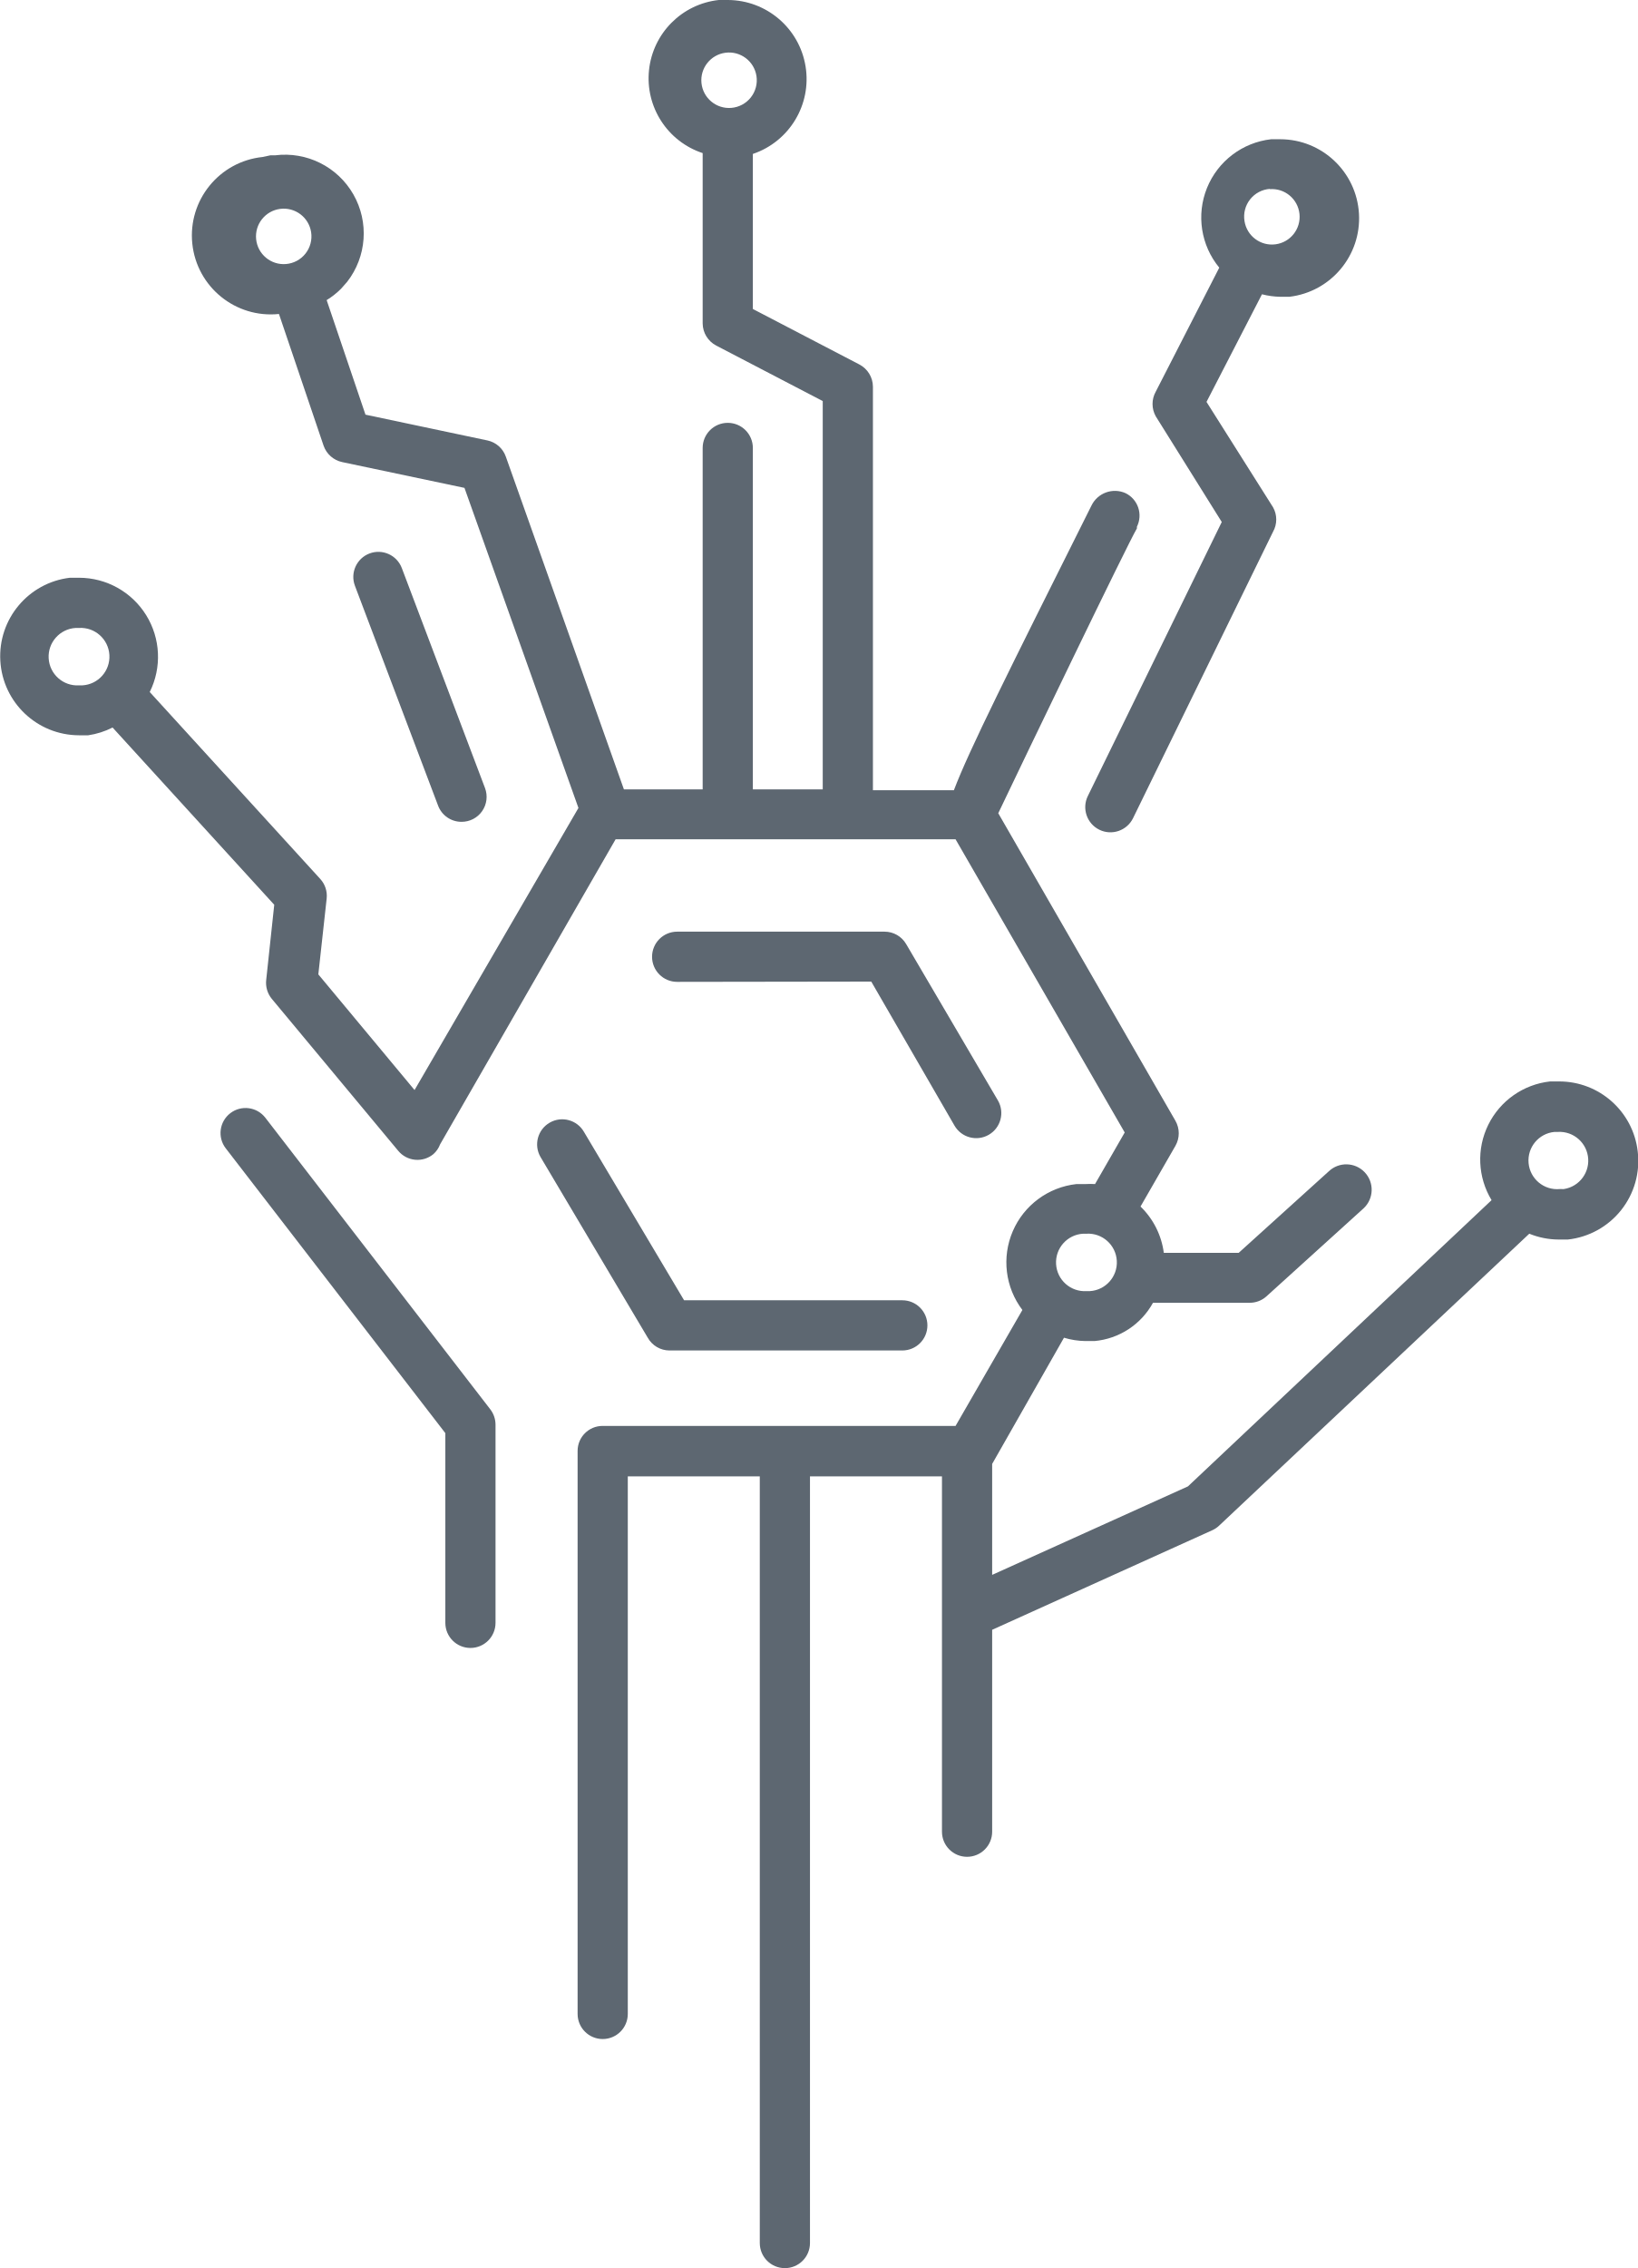
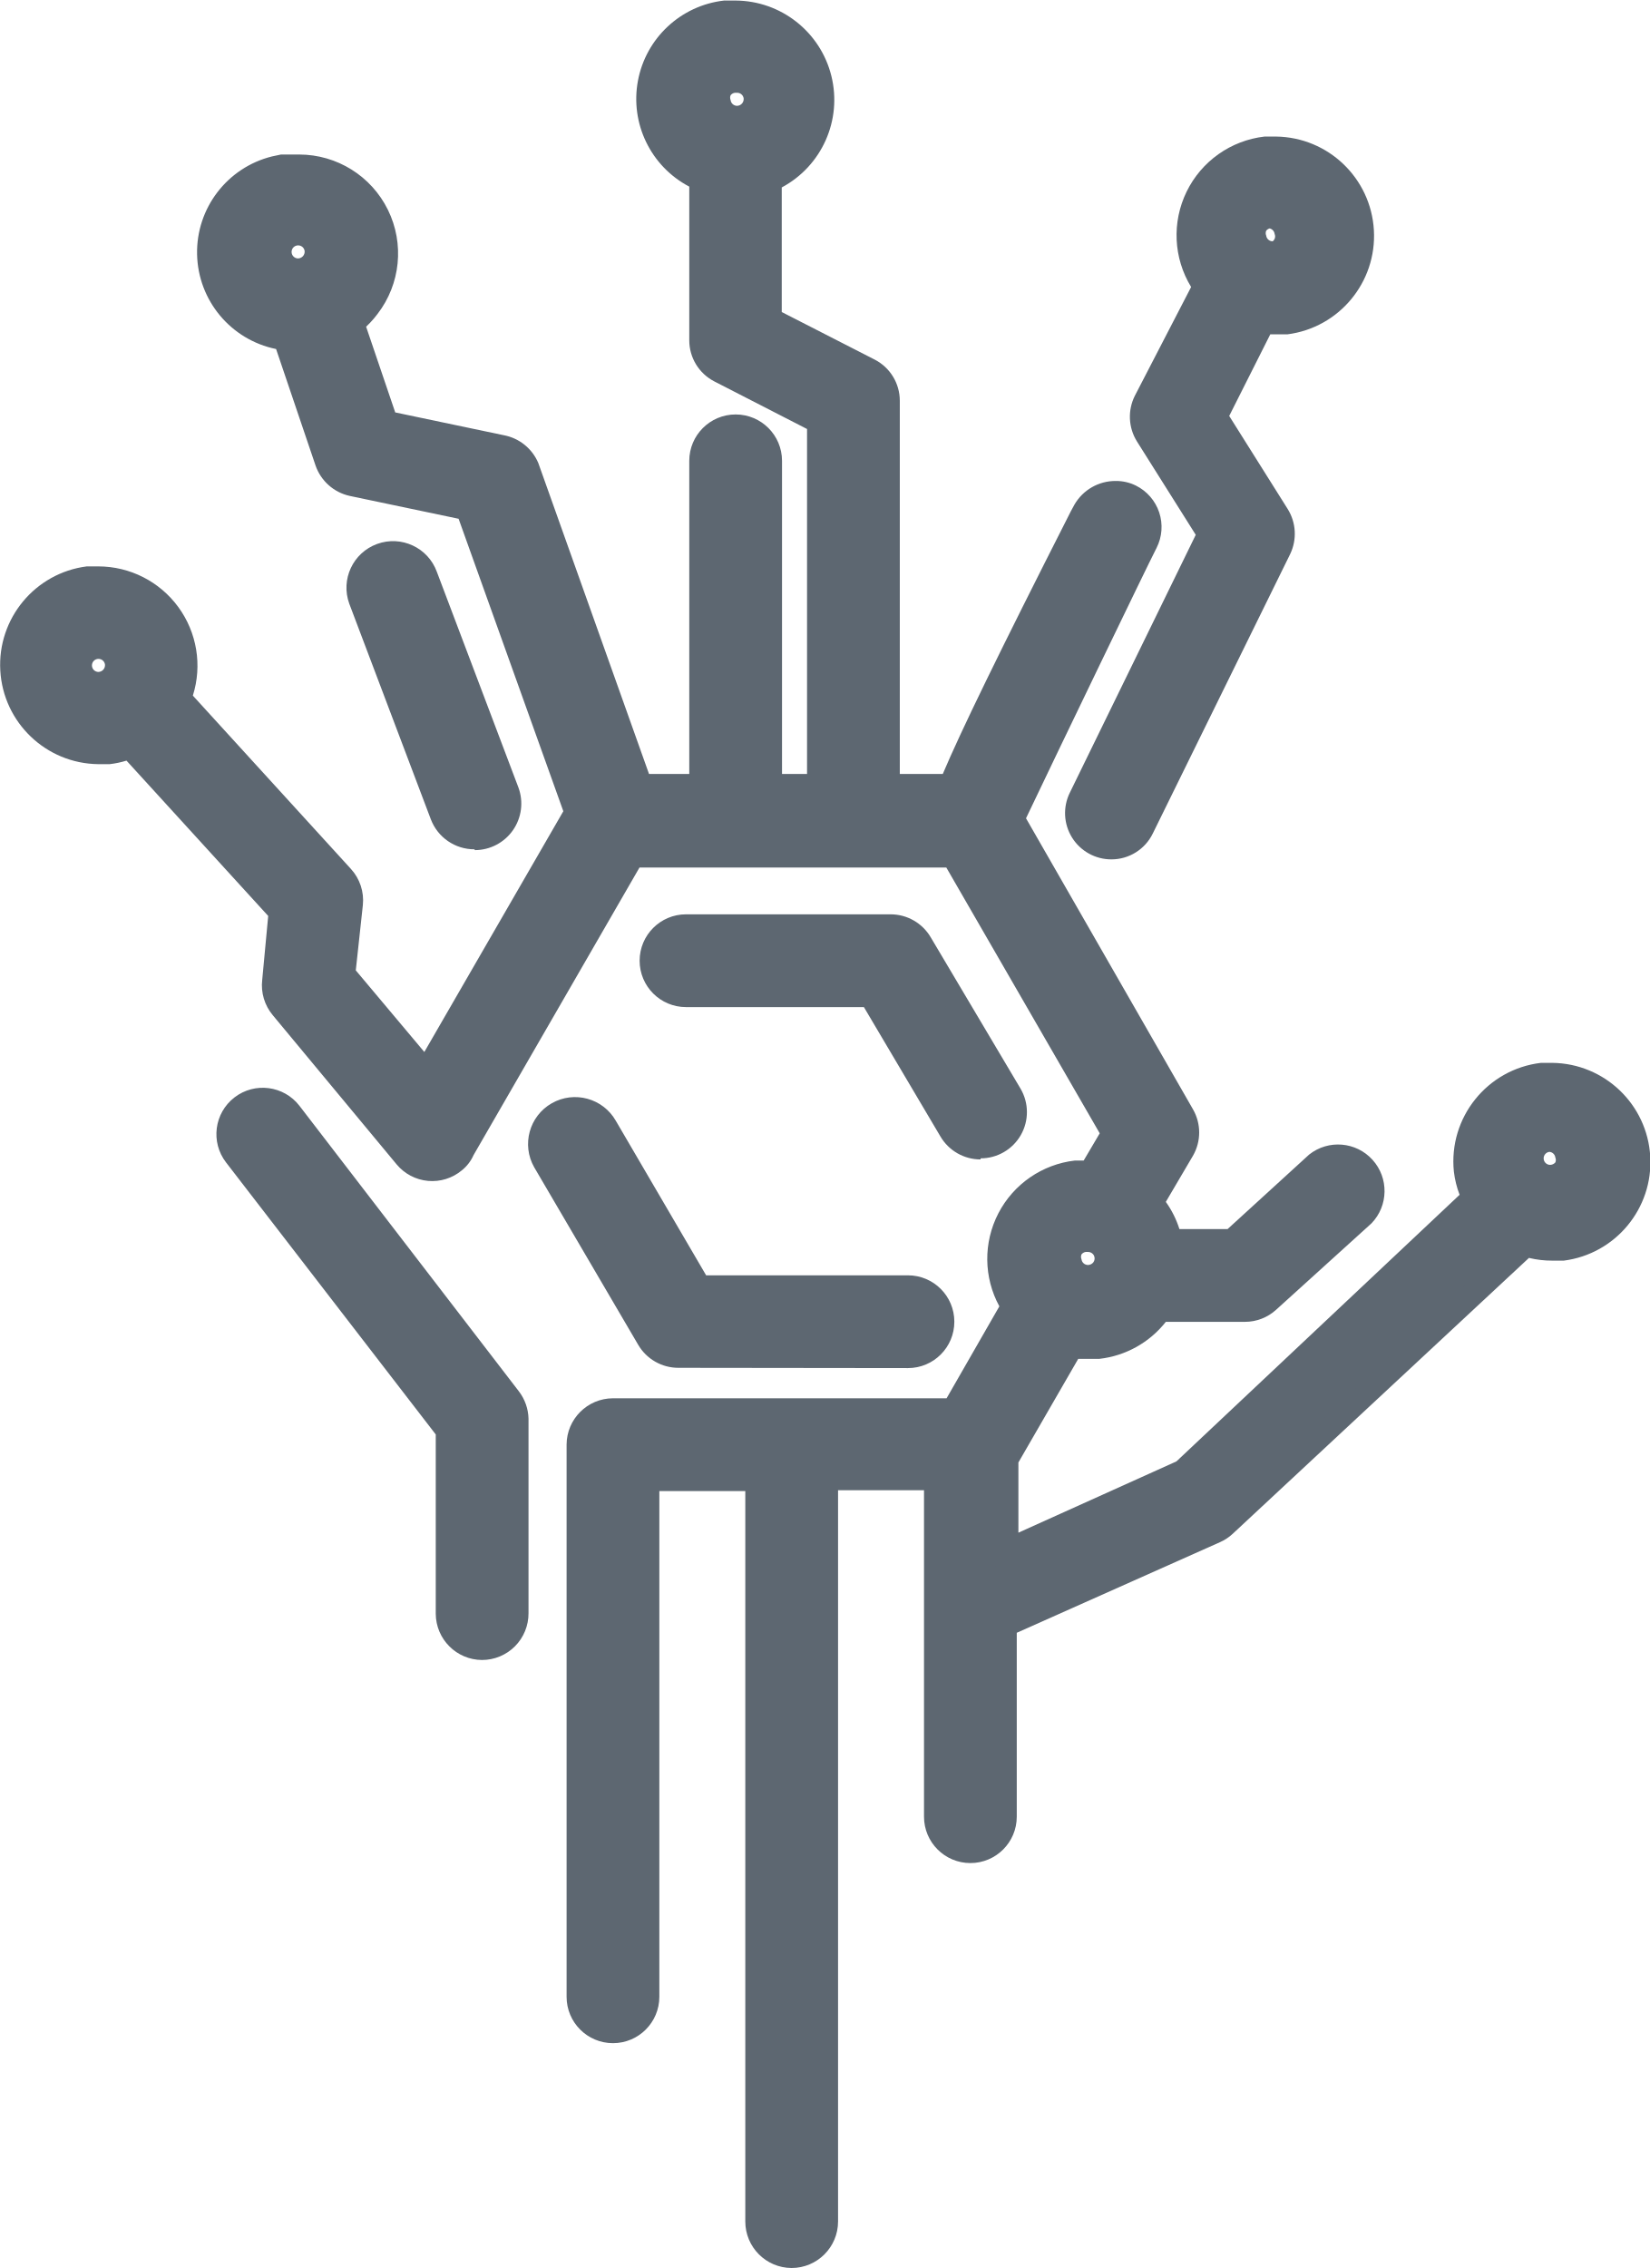
- <svg xmlns="http://www.w3.org/2000/svg" id="Layer_1" data-name="Layer 1" viewBox="0 0 59.06 81.77">
+ <svg xmlns="http://www.w3.org/2000/svg" id="Layer_1" data-name="Layer 1" viewBox="0 0 60.66 83.37">
  <defs>
    <style>.cls-1{fill:#5d6771;}</style>
  </defs>
-   <path class="cls-1" d="M55,19.59l-4.83,9.88a.9.9,0,0,0,1.63.8l5.05-10.33a.9.9,0,0,0,0-.88l-2.4-3.8,2-3.88a2.83,2.83,0,0,0,.66.09l.33,0a2.85,2.85,0,0,0-.33-5.68l-.33,0a2.84,2.84,0,0,0-1.87,4.63l-2.29,4.47a.91.91,0,0,0,0,.89Zm1.73-12a1,1,0,1,1-.91,1.15A1,1,0,0,1,56.74,7.58Z" transform="translate(-10.94 -0.77)" />
-   <path class="cls-1" d="M20.51,41.07a.9.9,0,0,0-1.43,1.1L27,52.44v6.84a.9.9,0,0,0,1.81,0V52.13a.91.91,0,0,0-.19-.55Z" transform="translate(-10.94 -0.77)" />
-   <path class="cls-1" d="M42.36,36.16l3,5.19a.9.9,0,1,0,1.57-.9l-3.31-5.64a.9.9,0,0,0-.78-.45H35.36a.9.9,0,0,0,0,1.81Z" transform="translate(-10.94 -0.77)" />
-   <path class="cls-1" d="M35.08,49.46h8.4a.9.9,0,1,0,0-1.81H35.61L32,41.58a.9.9,0,0,0-1.57.9L34.3,49A.9.9,0,0,0,35.08,49.46Z" transform="translate(-10.94 -0.77)" />
-   <path class="cls-1" d="M27.58,30.4a.9.9,0,0,0,.85-1.22l-3-7.93a.9.9,0,0,0-1.69.64l3,7.93A.9.9,0,0,0,27.58,30.4Z" transform="translate(-10.94 -0.77)" />
-   <path class="cls-1" d="M70,42.28a2.85,2.85,0,0,0-2.83-2.52l-.33,0a2.83,2.83,0,0,0-2.11,4.28L53.78,54.36l-7.06,3.19v-4L49.31,49a2.82,2.82,0,0,0,.77.12l.33,0a2.68,2.68,0,0,0,2.11-1.38H56a.9.9,0,0,0,.61-.23l3.51-3.18A.9.9,0,0,0,58.86,43l-3.25,2.94H52.91a2.83,2.83,0,0,0-.84-1.67l1.26-2.19a.91.91,0,0,0,0-.9L46.94,30.09c.89-1.87,4.67-9.72,5-10.27l0-.06a.9.9,0,0,0-.41-1.21A.94.94,0,0,0,50.3,19l-.06.12c-2.93,5.86-4.35,8.69-4.9,10.14H42.42V14.71a.91.91,0,0,0-.49-.8l-3.84-2V6.32a2.85,2.85,0,0,0-.9-5.55l-.33,0a2.84,2.84,0,0,0-.58,5.52v6.14a.91.91,0,0,0,.49.8l3.84,2v14H38.09V16.92a.9.9,0,1,0-1.81,0V29.23H33.44l-4.26-12a.9.9,0,0,0-.66-.58l-4.4-.93-1.4-4.13a2.82,2.82,0,0,0,.52-.41l.22-.25a2.84,2.84,0,0,0-2.6-4.56H20.8l-.11,0-.28.06A2.84,2.84,0,0,0,21,12.09l1.61,4.75a.91.91,0,0,0,.67.59l4.41.93,4.11,11.54L25.89,40.07,22.42,35.9l.3-2.73a.9.9,0,0,0-.23-.71l-6.15-6.74a2.85,2.85,0,0,0-2.55-4.12l-.33,0a2.85,2.85,0,0,0,.33,5.68l.33,0A2.84,2.84,0,0,0,15,27l5.83,6.39-.29,2.71a.91.91,0,0,0,.2.68l4.56,5.48a.9.9,0,0,0,1.27.12.88.88,0,0,0,.24-.35l6.33-11H45.4l6.1,10.57-1.07,1.86a2.82,2.82,0,0,0-.34,0l-.33,0A2.84,2.84,0,0,0,47.81,48L45.4,52.18H32.67a.9.9,0,0,0-.9.9v20.3a.9.9,0,0,0,1.81,0V54h4.76V81.64a.9.9,0,1,0,1.81,0V54h4.76V66.81a.9.9,0,1,0,1.81,0V59.53l7.94-3.59a.89.89,0,0,0,.25-.17L66.09,45.25a2.83,2.83,0,0,0,1.06.21l.33,0A2.85,2.85,0,0,0,70,42.28ZM37.31,4.66a1,1,0,1,1,.91-1.15A1,1,0,0,1,37.31,4.66ZM21.25,10.29a1,1,0,1,1,.91-1.15A1,1,0,0,1,21.25,10.29ZM13.91,25.48h-.12a1,1,0,0,1-.12-2.07h.12a1,1,0,0,1,.12,2.07ZM50,45.25h.12a1,1,0,0,1,.12,2.07h-.12A1,1,0,0,1,50,45.25Zm17.31-1.61h-.12A1,1,0,0,1,67,41.58h.12a1,1,0,0,1,.12,2.07Z" transform="translate(-10.94 -0.77)" />
+   <path class="cls-1" d="M51,32.57a1.7,1.7,0,0,1-1.53-2.45l4.63-9.48-2.16-3.43a1.72,1.72,0,0,1-.08-1.68l2.07-4A3.65,3.65,0,0,1,56.63,6l.42,0a3.65,3.65,0,0,1,.42,7.27l-.42,0h-.21l-1.51,3,2.15,3.42a1.72,1.72,0,0,1,.09,1.66L52.52,31.62A1.69,1.69,0,0,1,51,32.57Zm5.85-23.2a.24.24,0,0,0-.16.09.23.23,0,0,0,0,.18.24.24,0,0,0,.24.21A.26.26,0,0,0,57,9.76a.23.23,0,0,0,0-.18.24.24,0,0,0-.24-.21Z" transform="translate(-10.14 -0.98)" />
+   <path class="cls-1" d="M55,20.59l-4.83,9.88a.9.9,0,0,0,1.63.8l5.05-10.33a.9.9,0,0,0,0-.88l-2.4-3.8,2-3.88a2.83,2.83,0,0,0,.66.09l.33,0a2.85,2.85,0,0,0-.33-5.68l-.33,0a2.84,2.84,0,0,0-1.87,4.63l-2.29,4.47a.91.91,0,0,0,0,.89Zm1.73-12a1,1,0,1,1-.91,1.15A1,1,0,0,1,56.74,8.58Z" transform="translate(-10.14 -0.98)" />
+   <path class="cls-1" d="M27.86,62a1.71,1.71,0,0,1-1.7-1.7V53.71l-7.71-10a1.7,1.7,0,1,1,2.7-2.08l8.07,10.5a1.72,1.72,0,0,1,.35,1v7.15A1.71,1.71,0,0,1,27.86,62Z" transform="translate(-10.14 -0.98)" />
+   <path class="cls-1" d="M20.51,42.07a.9.9,0,0,0-1.43,1.1L27,53.44v6.84a.9.9,0,0,0,1.81,0V53.13a.91.91,0,0,0-.19-.55Z" transform="translate(-10.14 -0.98)" />
+   <path class="cls-1" d="M46.19,43.6a1.71,1.71,0,0,1-1.48-.85L41.9,38H35.36a1.7,1.7,0,1,1,0-3.41h7.52a1.71,1.71,0,0,1,1.48.85L47.66,41a1.7,1.7,0,0,1-1.47,2.56Z" transform="translate(-10.14 -0.98)" />
+   <path class="cls-1" d="M42.36,37.16l3,5.19a.9.9,0,1,0,1.57-.9l-3.31-5.64a.9.9,0,0,0-.78-.45H35.36a.9.9,0,0,0,0,1.81Z" transform="translate(-10.14 -0.98)" />
+   <path class="cls-1" d="M35.08,51.26a1.71,1.71,0,0,1-1.48-.85l-3.82-6.52a1.7,1.7,0,1,1,3-1.71l3.32,5.68h7.42a1.7,1.7,0,0,1,0,3.41Z" transform="translate(-10.14 -0.98)" />
+   <path class="cls-1" d="M35.08,50.46h8.4a.9.9,0,1,0,0-1.81H35.61L32,42.58a.9.9,0,0,0-1.57.9L34.3,50A.9.9,0,0,0,35.08,50.46Z" transform="translate(-10.14 -0.98)" />
+   <path class="cls-1" d="M27.58,32.2a1.71,1.71,0,0,1-1.6-1.1l-3-7.93A1.7,1.7,0,0,1,26.2,22l3,7.93a1.71,1.71,0,0,1-1.6,2.3Z" transform="translate(-10.14 -0.98)" />
+   <path class="cls-1" d="M27.58,31.4a.9.9,0,0,0,.85-1.22l-3-7.93a.9.9,0,0,0-1.69.64l3,7.93A.9.9,0,0,0,27.58,31.4Z" transform="translate(-10.14 -0.98)" />
+   <path class="cls-1" d="M39.24,84.35a1.71,1.71,0,0,1-1.7-1.71V55.79H34.38V74.38a1.7,1.7,0,1,1-3.41,0V54.08a1.71,1.71,0,0,1,1.7-1.7H44.94L46.88,49a3.64,3.64,0,0,1,2.78-5.36l.32,0,.59-1-5.64-9.77H33.65l-6.1,10.57a1.49,1.49,0,0,1-.43.56,1.7,1.7,0,0,1-2.4-.22l-4.55-5.48A1.71,1.71,0,0,1,19.78,37L20,34.65l-5.21-5.71a3.42,3.42,0,0,1-.62.13l-.42,0a3.65,3.65,0,0,1-.42-7.27l.42,0a3.65,3.65,0,0,1,3.48,4.75l5.81,6.37a1.71,1.71,0,0,1,.44,1.33l-.26,2.4,2.52,3,5.11-8.85L27,20.05l-4-.84a1.72,1.72,0,0,1-1.26-1.12l-1.45-4.28a3.63,3.63,0,0,1-.15-7.08l.33-.07.17,0,.5,0a3.64,3.64,0,0,1,2.88,5.86,3.7,3.7,0,0,1-.27.32l-.15.15,1.07,3.15,4,.84A1.72,1.72,0,0,1,29.93,18L34,29.43h1.48V17.92a1.7,1.7,0,0,1,3.41,0V29.43h.92V16.75L36.4,15a1.7,1.7,0,0,1-.92-1.51V7.84A3.64,3.64,0,0,1,36.76,1l.42,0a3.65,3.65,0,0,1,1.7,6.87v4.58L42.3,14.2a1.7,1.7,0,0,1,.92,1.51V29.43H44.8c.67-1.58,2-4.32,4.71-9.66l.13-.24a1.74,1.74,0,0,1,1.52-.87,1.64,1.64,0,0,1,.74.17,1.7,1.7,0,0,1,.76,2.29l-.05.1c-.24.46-3.59,7.4-4.75,9.84L54,41.76a1.71,1.71,0,0,1,0,1.7l-1,1.7a3.58,3.58,0,0,1,.5,1h1.77l3-2.74a1.71,1.71,0,0,1,2.29,2.53l-3.51,3.18a1.7,1.7,0,0,1-1.14.44H53v0a3.63,3.63,0,0,1-2.44,1.36l-.42,0-.36,0-2.2,3.81v2.58l5.81-2.62,10.41-9.8a3.55,3.55,0,0,1-.21-.85,3.65,3.65,0,0,1,3.2-4l.42,0a3.65,3.65,0,0,1,.42,7.27l-.42,0a3.6,3.6,0,0,1-.86-.1L55.46,57.36a1.68,1.68,0,0,1-.47.31L47.52,61v6.76a1.7,1.7,0,0,1-3.41,0v-12H40.95V82.64A1.71,1.71,0,0,1,39.24,84.35ZM50.06,47a.24.24,0,0,0-.16.09.23.23,0,0,0,0,.18.24.24,0,0,0,.24.21.26.26,0,0,0,.19-.09.24.24,0,0,0-.19-.39Zm17.07-3.68a.24.24,0,0,0,0,.48.26.26,0,0,0,.19-.09.23.23,0,0,0,0-.18.24.24,0,0,0-.24-.21ZM13.76,25.2a.24.24,0,0,0,0,.48.25.25,0,0,0,.24-.27.24.24,0,0,0-.24-.21ZM21.1,10a.24.24,0,0,0,0,.48.25.25,0,0,0,.24-.27.24.24,0,0,0-.24-.21ZM37.16,4.39a.24.24,0,0,0-.16.09.24.24,0,0,0,0,.18.24.24,0,0,0,.24.21.25.25,0,0,0,.24-.27.24.24,0,0,0-.24-.21Z" transform="translate(-10.14 -0.98)" />
+   <path class="cls-1" d="M70,43.28a2.85,2.85,0,0,0-2.83-2.52l-.33,0a2.83,2.83,0,0,0-2.11,4.28L53.78,55.36l-7.06,3.19v-4L49.31,50a2.82,2.82,0,0,0,.77.12l.33,0a2.68,2.68,0,0,0,2.11-1.38H56a.9.9,0,0,0,.61-.23l3.51-3.18A.9.9,0,0,0,58.86,44l-3.25,2.94H52.91a2.83,2.83,0,0,0-.84-1.67l1.26-2.19a.91.91,0,0,0,0-.9L46.94,31.09c.89-1.87,4.67-9.72,5-10.27l0-.06a.9.9,0,0,0-.41-1.21A.94.94,0,0,0,50.3,20l-.06.12c-2.93,5.86-4.35,8.69-4.9,10.14H42.42V15.71a.91.91,0,0,0-.49-.8l-3.84-2V7.32a2.85,2.85,0,0,0-.9-5.55l-.33,0a2.84,2.84,0,0,0-.58,5.52v6.14a.91.91,0,0,0,.49.8l3.84,2v14H38.09V17.92a.9.9,0,1,0-1.81,0V30.23H33.44l-4.26-12a.9.9,0,0,0-.66-.58l-4.4-.93-1.4-4.13a2.82,2.82,0,0,0,.52-.41l.22-.25a2.84,2.84,0,0,0-2.6-4.56H20.8l-.11,0-.28.06A2.84,2.84,0,0,0,21,13.09l1.61,4.75a.91.91,0,0,0,.67.59l4.41.93,4.11,11.54L25.89,41.07,22.42,36.9l.3-2.73a.9.9,0,0,0-.23-.71l-6.15-6.74a2.85,2.85,0,0,0-2.55-4.12l-.33,0a2.85,2.85,0,0,0,.33,5.68l.33,0A2.84,2.84,0,0,0,15,28l5.83,6.39-.29,2.71a.91.91,0,0,0,.2.68l4.56,5.48a.9.9,0,0,0,1.27.12.88.88,0,0,0,.24-.35l6.33-11H45.4l6.1,10.57-1.07,1.86a2.82,2.82,0,0,0-.34,0l-.33,0A2.84,2.84,0,0,0,47.81,49L45.4,53.18H32.67a.9.9,0,0,0-.9.9v20.3a.9.9,0,0,0,1.81,0V55h4.76V82.64a.9.9,0,1,0,1.81,0V55h4.76V67.81a.9.9,0,1,0,1.81,0V60.53l7.94-3.59a.89.89,0,0,0,.25-.17L66.09,46.25a2.83,2.83,0,0,0,1.06.21l.33,0A2.85,2.85,0,0,0,70,43.28ZM37.31,5.66a1,1,0,1,1,.91-1.15A1,1,0,0,1,37.31,5.66ZM21.25,11.29a1,1,0,1,1,.91-1.15A1,1,0,0,1,21.25,11.29ZM13.91,26.48h-.12a1,1,0,0,1-.12-2.07h.12a1,1,0,0,1,.12,2.07ZM50,46.25h.12a1,1,0,0,1,.12,2.07h-.12A1,1,0,0,1,50,46.25Zm17.31-1.61h-.12A1,1,0,0,1,67,42.58h.12a1,1,0,0,1,.12,2.07Z" transform="translate(-10.14 -0.98)" />
</svg>
